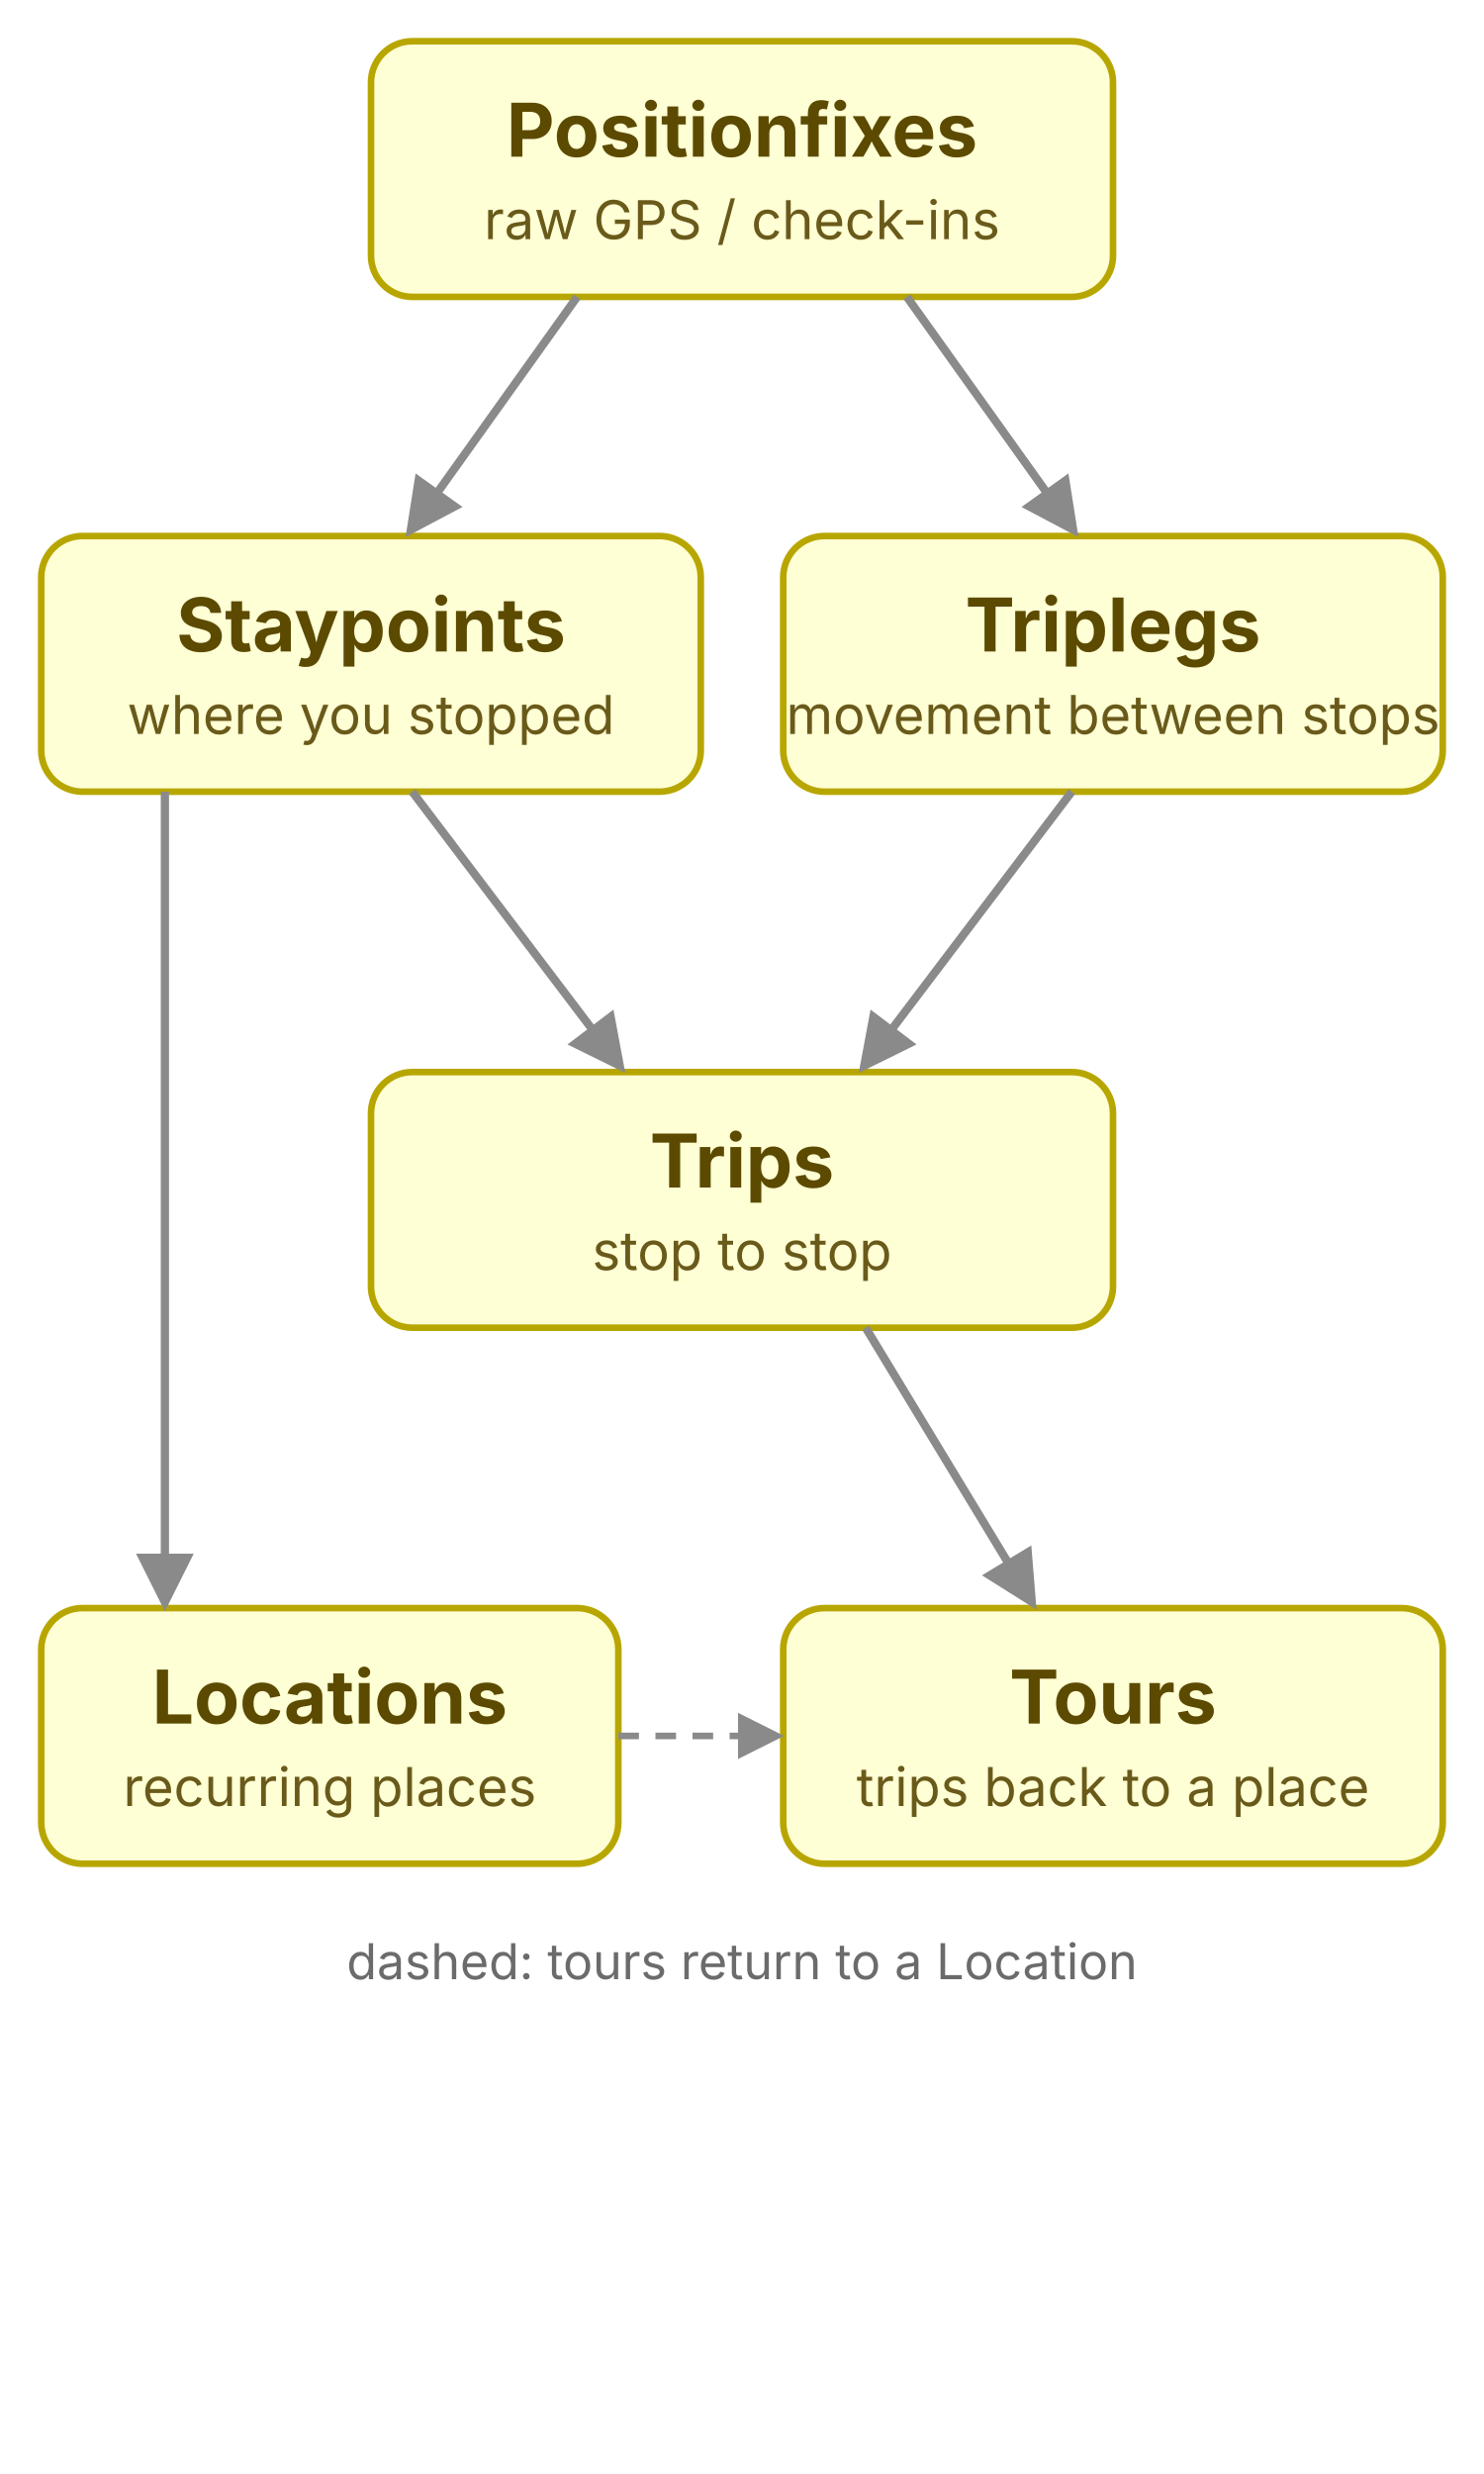
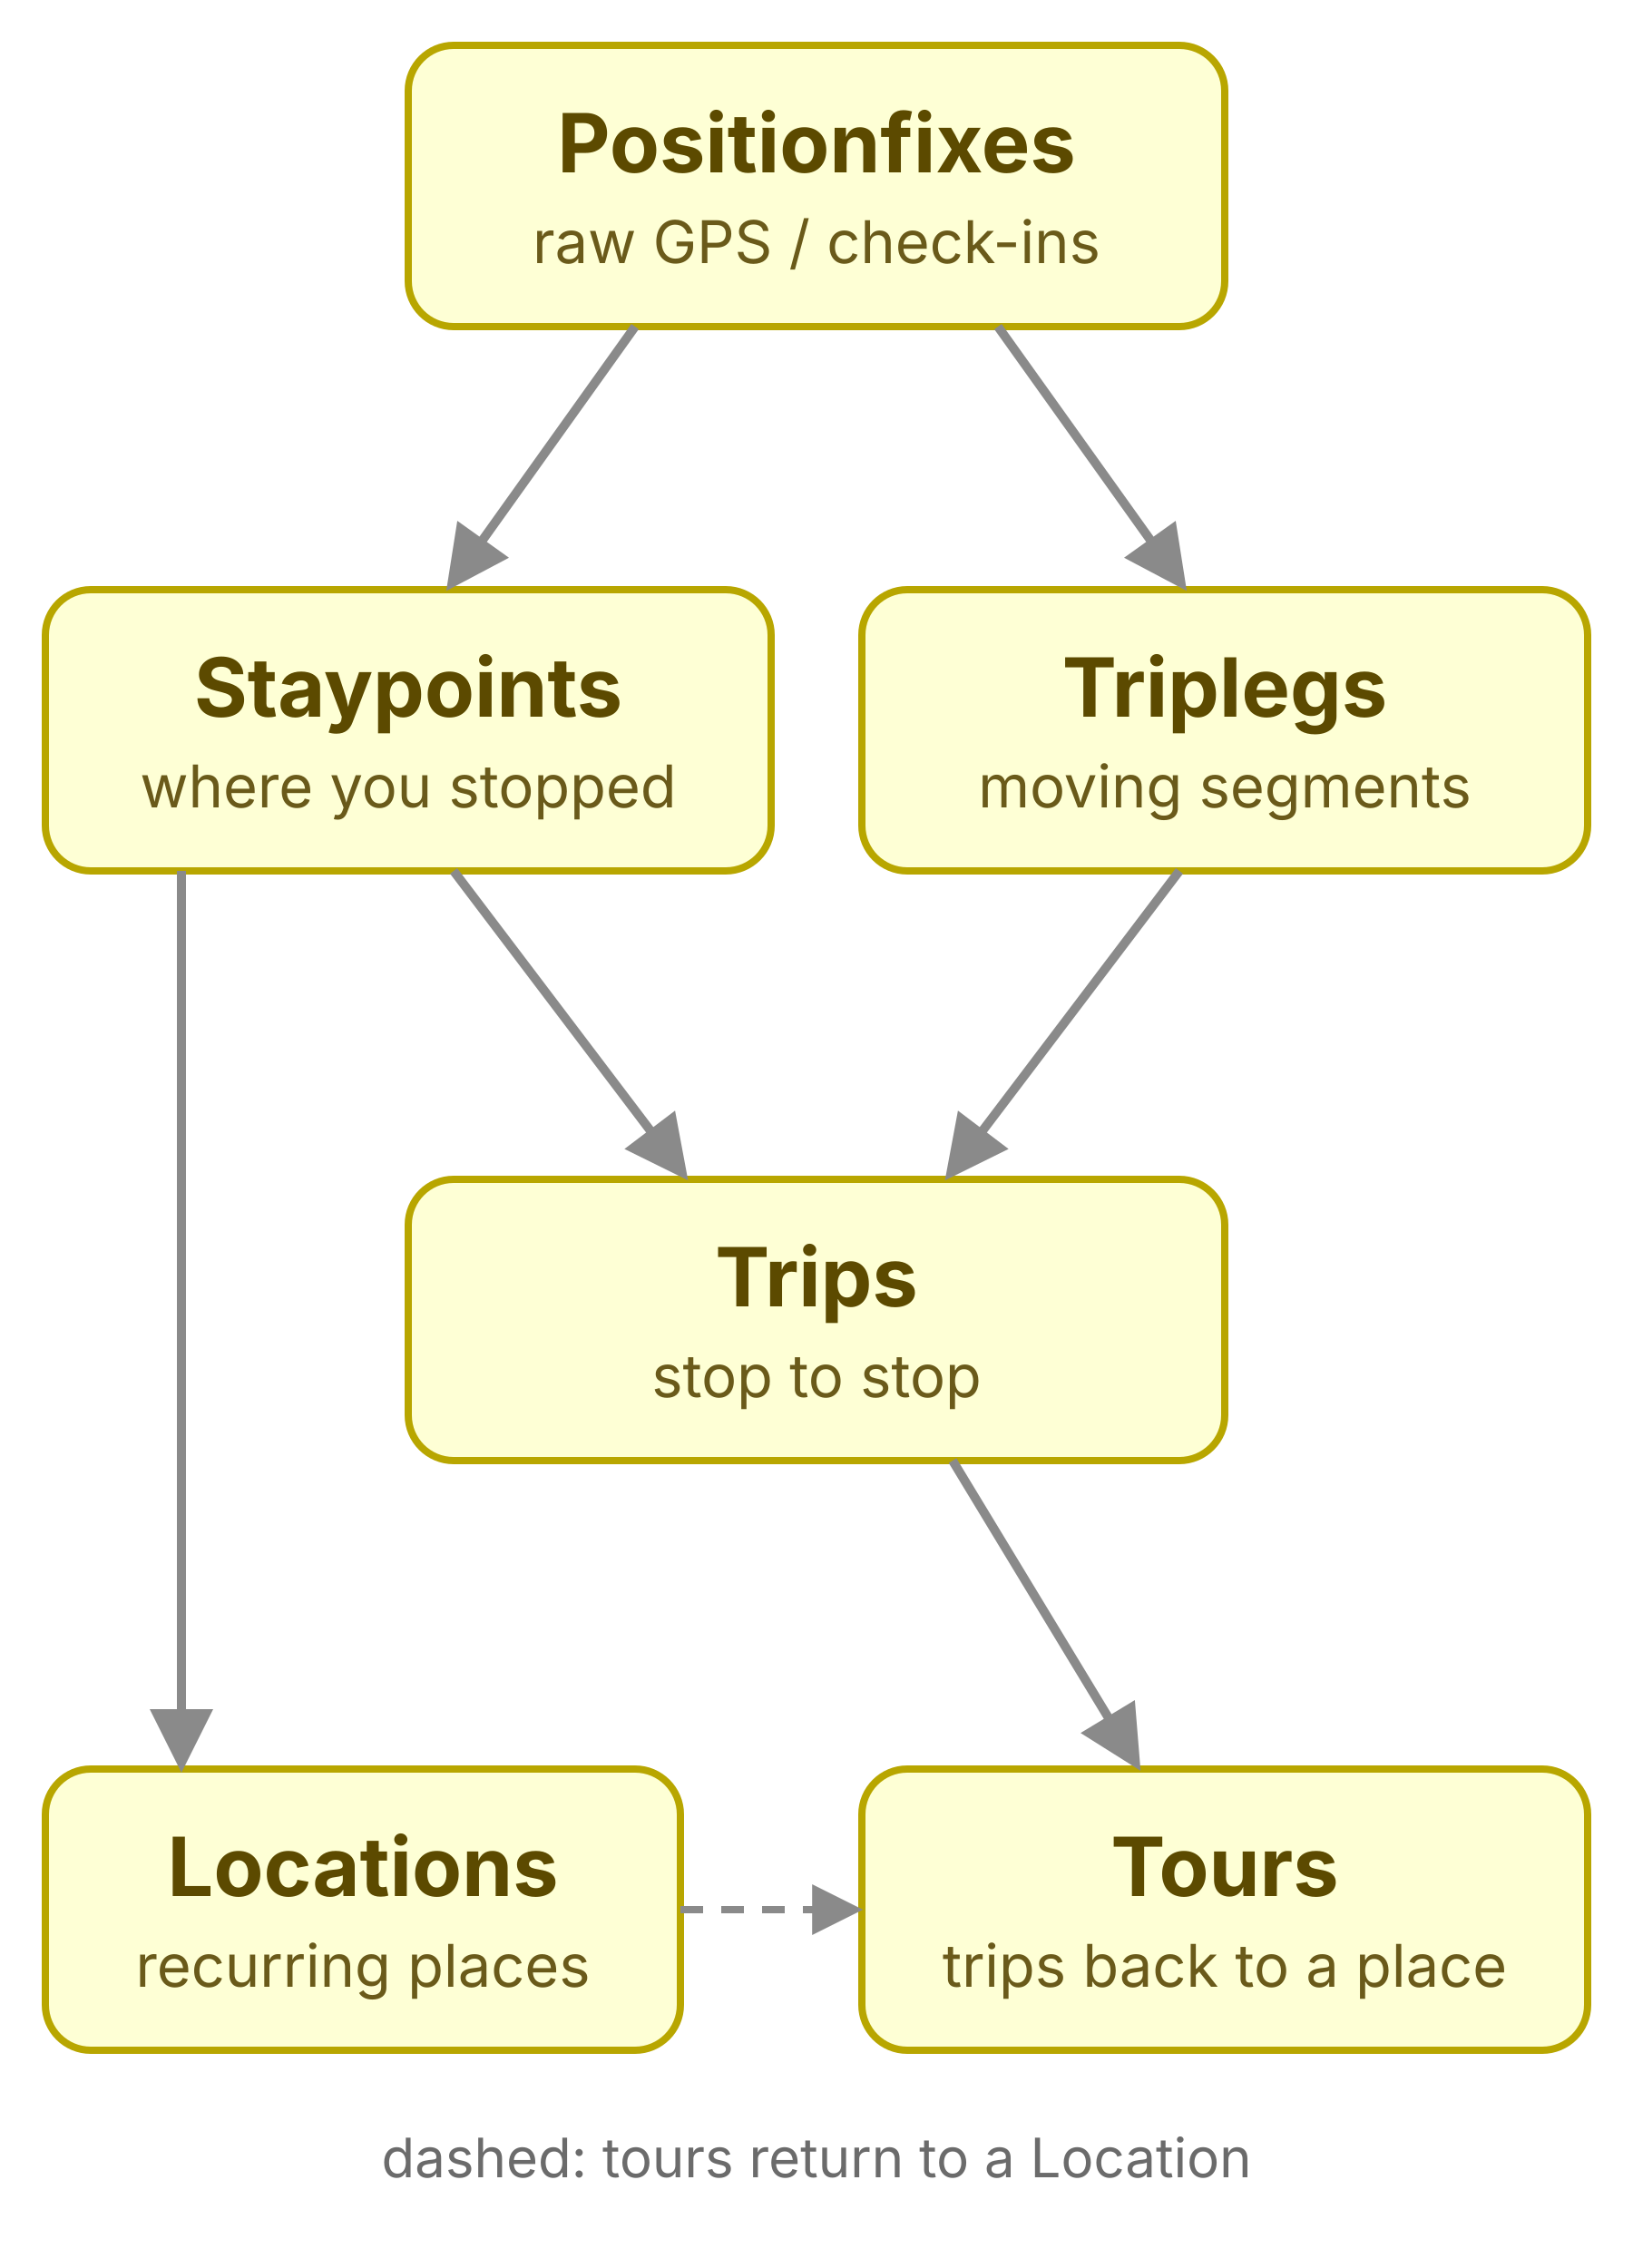
- <svg xmlns="http://www.w3.org/2000/svg" viewBox="0 0 360 600" role="img" aria-label="Positionfixes produce Staypoints and Triplegs, which combine into Trips and then Tours; Staypoints also cluster into Locations, which tours return to" font-family="Inter, system-ui, sans-serif">
+ <svg xmlns="http://www.w3.org/2000/svg" viewBox="0 0 360 500" role="img" aria-label="Positionfixes produce Staypoints and Triplegs, which combine into Trips and then Tours; Staypoints also cluster into Locations, which tours return to" font-family="Inter, system-ui, sans-serif">
  <style>
    .box { fill: rgba(250,255,105,0.28); stroke: #b8a600; stroke-width: 1.6; }
    .name { fill: #5c4a00; font-size: 18px; font-weight: 700; text-anchor: middle; }
    .sub { fill: #6a5a1a; font-size: 13px; text-anchor: middle; }
    .cap { fill: #6b6b6b; font-size: 12px; text-anchor: middle; }
    .arrow { stroke: #8a8a8a; stroke-width: 2; fill: none; marker-end: url(#a); }
    .dash { stroke: #8a8a8a; stroke-width: 1.6; fill: none; stroke-dasharray: 5 4; marker-end: url(#a); }
    @media (prefers-color-scheme: dark) { .box { fill: rgba(250,255,105,0.08); stroke: #faff69; } .name { fill: #faff69; } .sub { fill: #cfcf8a; } .cap { fill: #aaa; } }
  </style>
  <defs>
    <marker id="a" viewBox="0 0 10 10" refX="8" refY="5" markerWidth="7" markerHeight="7" orient="auto">
      <path d="M0 0L10 5L0 10z" fill="#8a8a8a" />
    </marker>
  </defs>
  <rect class="box" x="90" y="10" width="180" height="62" rx="10" />
  <text class="name" x="180" y="38">Positionfixes</text>
  <text class="sub" x="180" y="58">raw GPS / check-ins</text>
  <rect class="box" x="10" y="130" width="160" height="62" rx="10" />
  <text class="name" x="90" y="158">Staypoints</text>
  <text class="sub" x="90" y="178">where you stopped</text>
  <rect class="box" x="190" y="130" width="160" height="62" rx="10" />
  <text class="name" x="270" y="158">Triplegs</text>
-   <text class="sub" x="270" y="178">movement between stops</text>
+   <text class="sub" x="270" y="178">moving segments</text>
  <rect class="box" x="90" y="260" width="180" height="62" rx="10" />
  <text class="name" x="180" y="288">Trips</text>
  <text class="sub" x="180" y="308">stop to stop</text>
  <rect class="box" x="190" y="390" width="160" height="62" rx="10" />
  <text class="name" x="270" y="418">Tours</text>
  <text class="sub" x="270" y="438">trips back to a place</text>
  <rect class="box" x="10" y="390" width="140" height="62" rx="10" />
  <text class="name" x="80" y="418">Locations</text>
  <text class="sub" x="80" y="438">recurring places</text>
  <path class="arrow" d="M140 72 L100 128" />
  <path class="arrow" d="M220 72 L260 128" />
  <path class="arrow" d="M100 192 L150 258" />
  <path class="arrow" d="M260 192 L210 258" />
  <path class="arrow" d="M210 322 L250 388" />
  <path class="arrow" d="M40 192 L40 388" />
  <path class="dash" d="M150 421 L188 421" />
  <text class="cap" x="180" y="480">dashed: tours return to a Location</text>
</svg>
